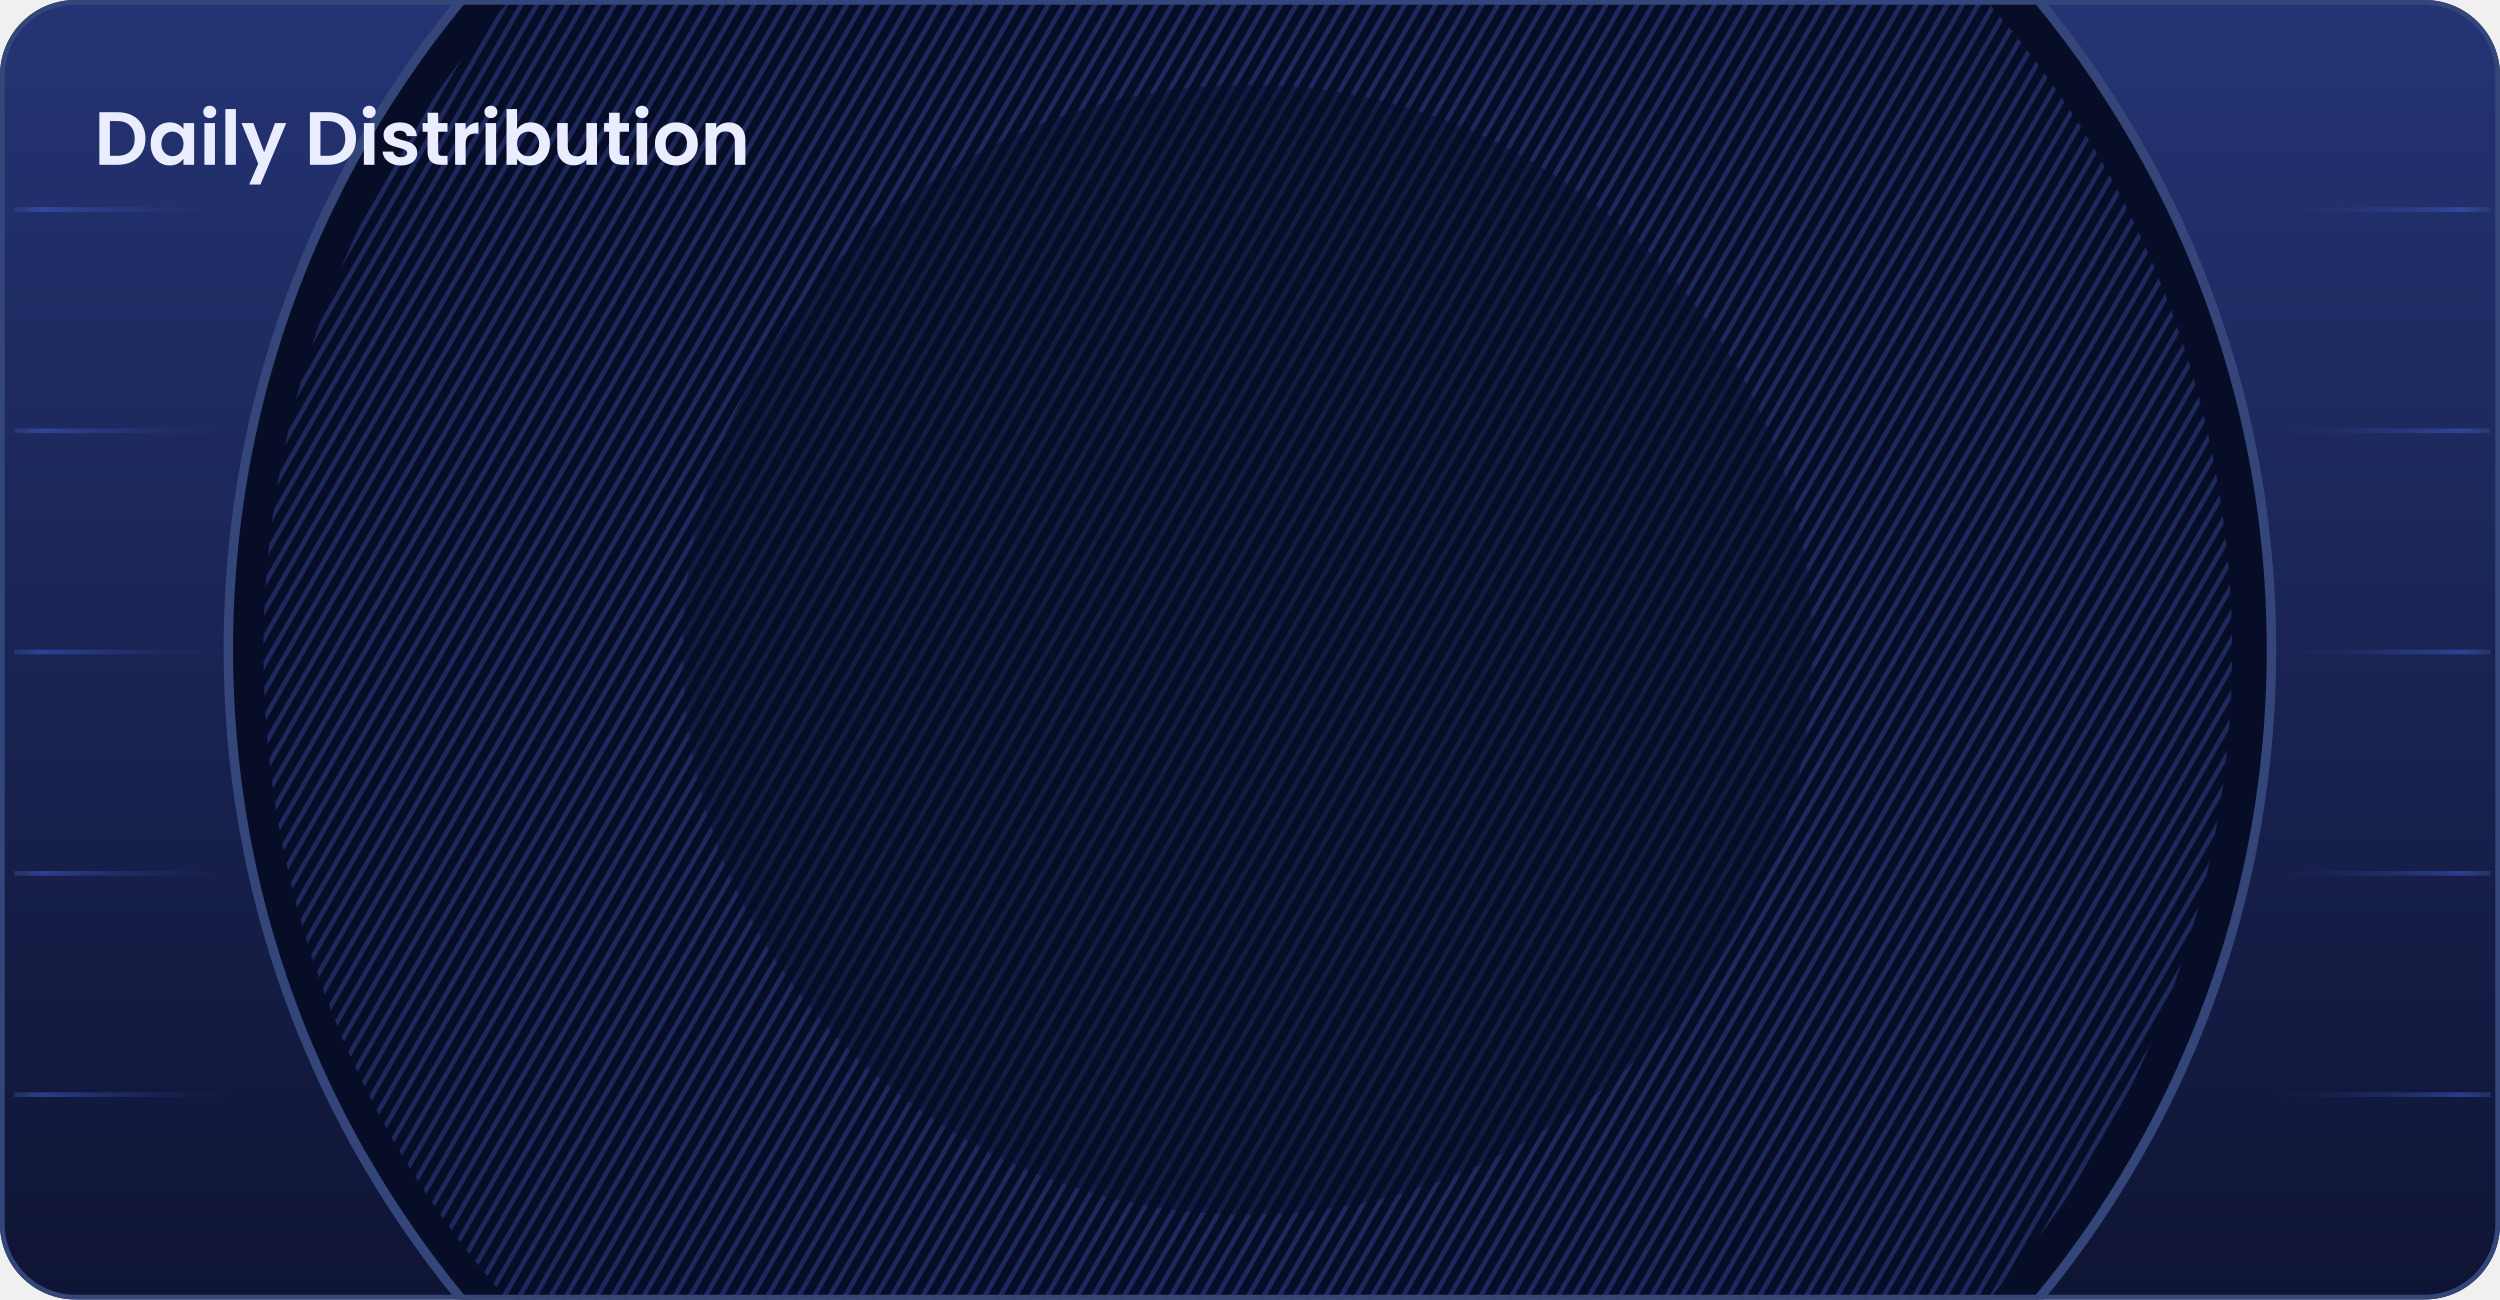
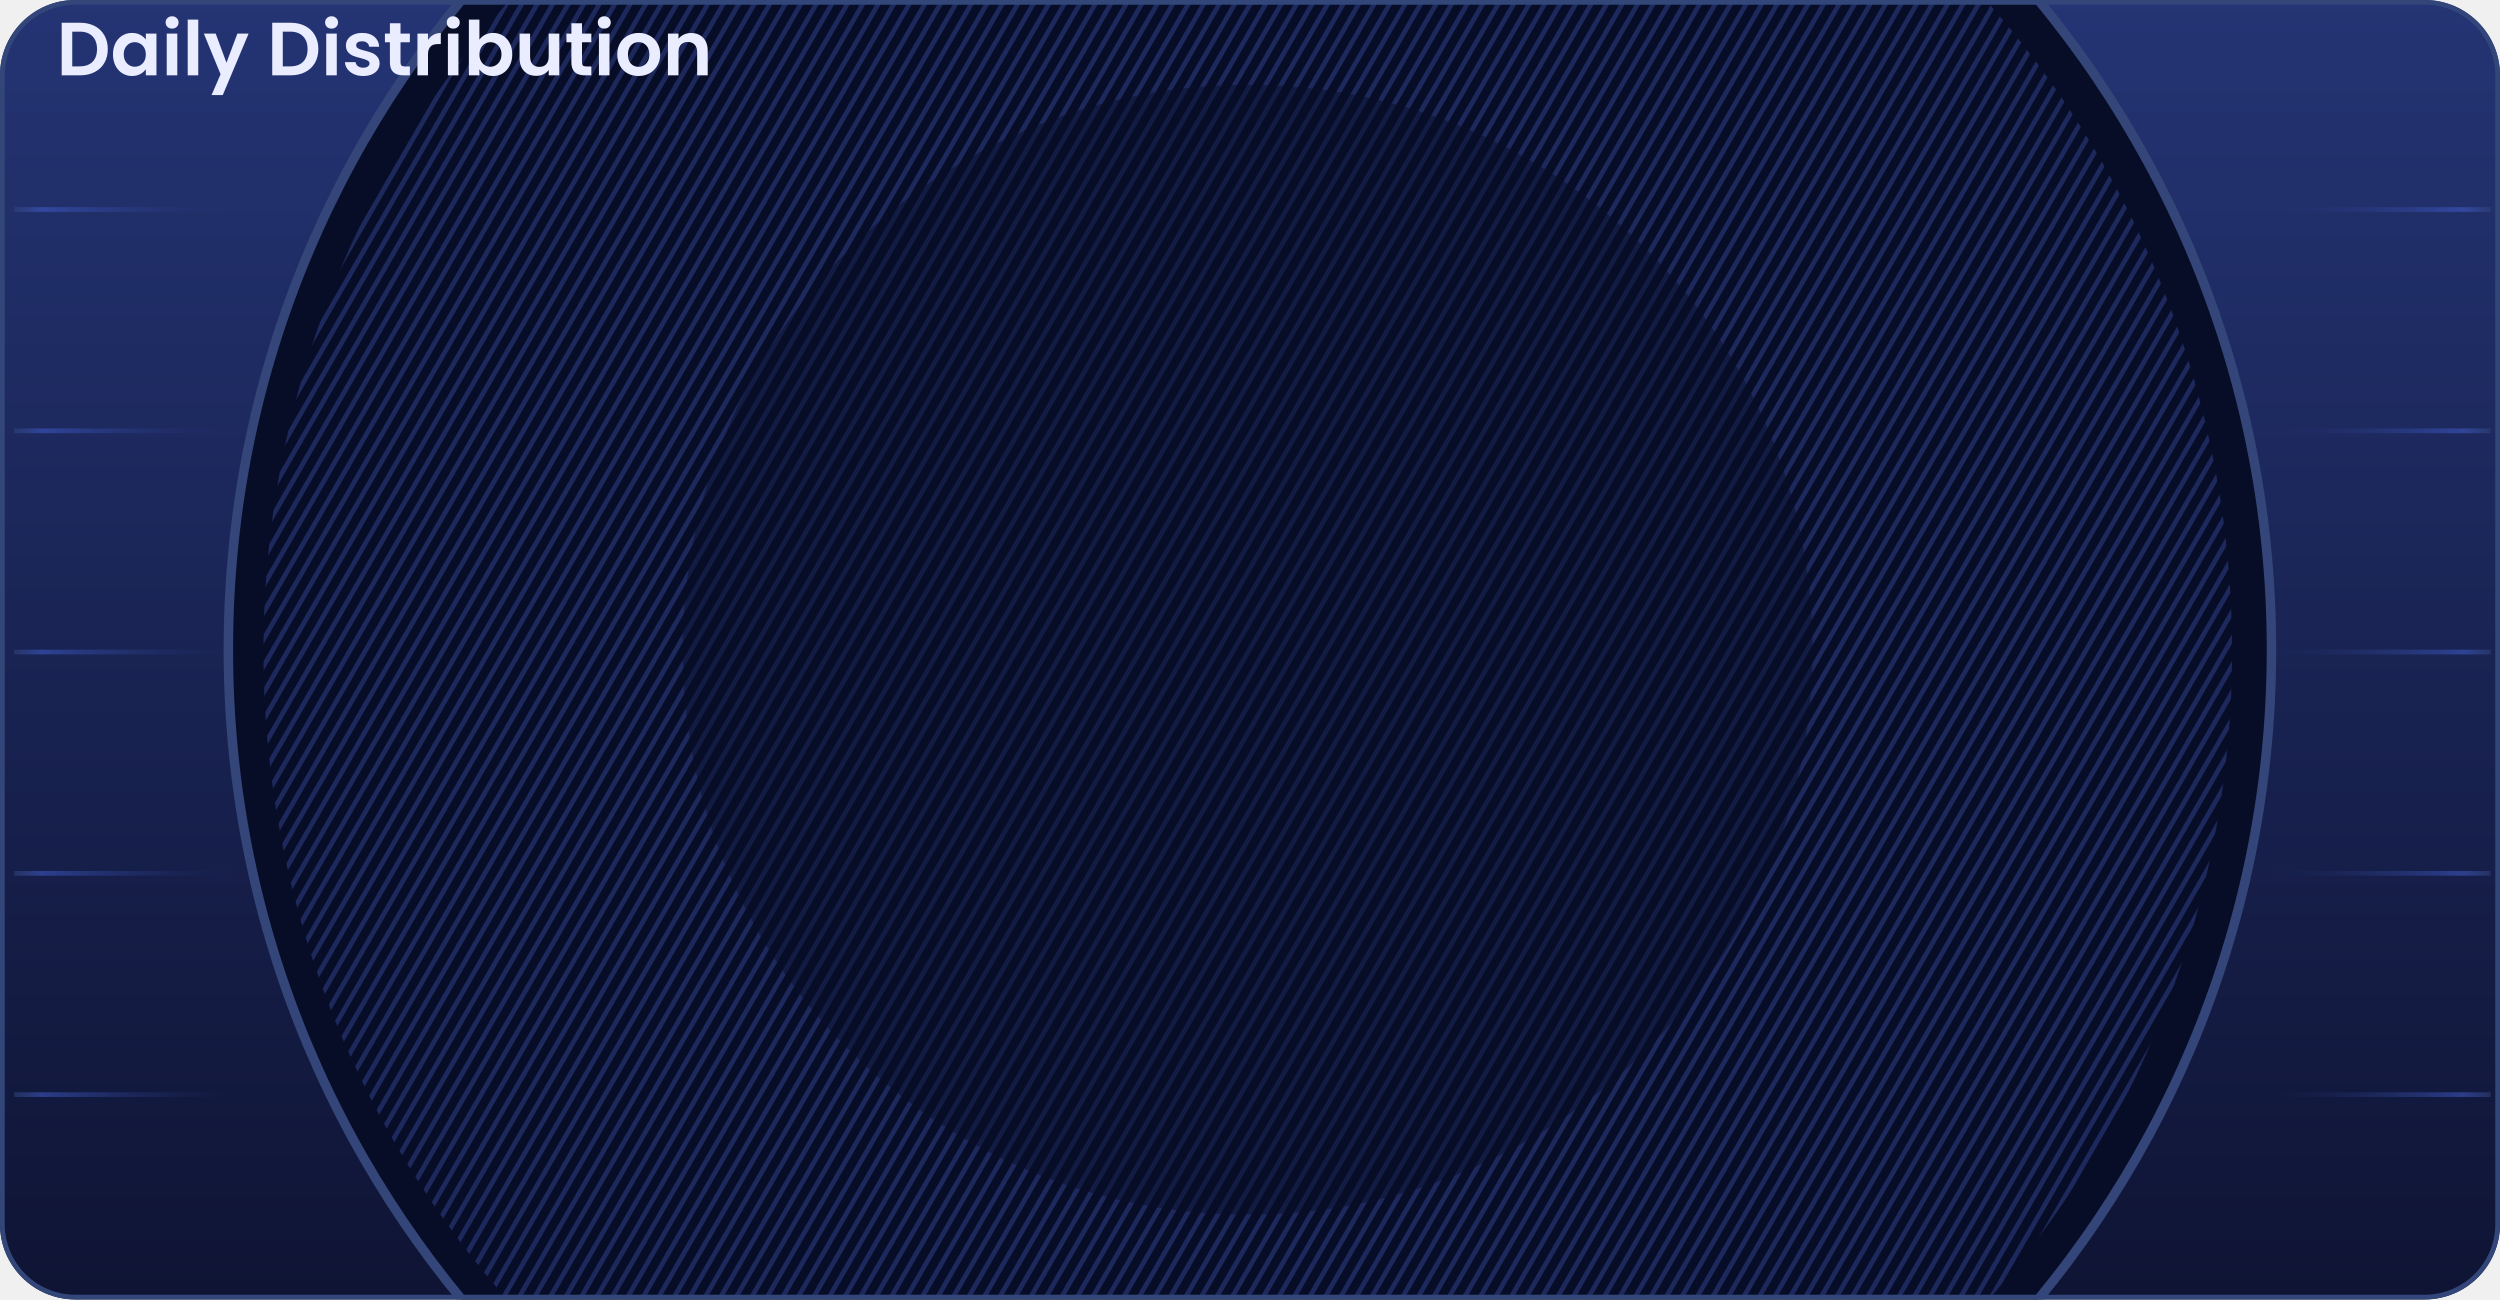
<svg xmlns="http://www.w3.org/2000/svg" width="531" height="276" viewBox="0 0 531 276" fill="none">
  <g clip-path="url(#clip0_3108_16140)">
    <rect width="531" height="276" rx="16" fill="url(#paint0_linear_3108_16140)" />
    <circle cx="265.48" cy="137.979" r="216.979" fill="#080D27" stroke="#344679" stroke-width="2" />
    <mask id="mask0_3108_16140" style="mask-type:alpha" maskUnits="userSpaceOnUse" x="55" y="-71" width="420" height="419">
      <circle cx="265.025" cy="138.357" r="208.562" fill="#141414" stroke="#242424" />
    </mask>
    <g mask="url(#mask0_3108_16140)">
      <line x1="197.537" y1="-177.836" x2="-40.527" y2="234.503" stroke="#1D295D" />
      <line x1="200.001" y1="-176.41" x2="-38.062" y2="235.929" stroke="#1D295D" />
      <line x1="202.47" y1="-174.984" x2="-35.594" y2="237.354" stroke="#1D295D" />
      <line x1="204.943" y1="-173.559" x2="-33.121" y2="238.78" stroke="#1D295D" />
      <line x1="207.41" y1="-172.135" x2="-30.654" y2="240.204" stroke="#1D295D" />
      <line x1="209.88" y1="-170.709" x2="-28.184" y2="241.63" stroke="#1D295D" />
      <line x1="212.347" y1="-169.283" x2="-25.717" y2="243.055" stroke="#1D295D" />
      <line x1="214.818" y1="-167.857" x2="-23.246" y2="244.481" stroke="#1D295D" />
      <line x1="217.285" y1="-166.432" x2="-20.779" y2="245.907" stroke="#1D295D" />
      <line x1="219.753" y1="-165.006" x2="-18.311" y2="247.333" stroke="#1D295D" />
      <line x1="222.222" y1="-163.582" x2="-15.842" y2="248.757" stroke="#1D295D" />
      <line x1="224.691" y1="-162.156" x2="-13.373" y2="250.182" stroke="#1D295D" />
      <line x1="227.163" y1="-160.73" x2="-10.9" y2="251.608" stroke="#1D295D" />
      <line x1="229.632" y1="-159.305" x2="-8.432" y2="253.034" stroke="#1D295D" />
      <line x1="232.099" y1="-157.879" x2="-5.965" y2="254.46" stroke="#1D295D" />
      <line x1="234.57" y1="-156.453" x2="-3.494" y2="255.886" stroke="#1D295D" />
      <line x1="237.037" y1="-155.029" x2="-1.027" y2="257.309" stroke="#1D295D" />
      <line x1="239.509" y1="-153.604" x2="1.445" y2="258.735" stroke="#1D295D" />
      <line x1="241.974" y1="-152.178" x2="3.91" y2="260.161" stroke="#1D295D" />
      <line x1="244.443" y1="-150.752" x2="6.379" y2="261.587" stroke="#1D295D" />
      <line x1="246.913" y1="-149.326" x2="8.85" y2="263.012" stroke="#1D295D" />
      <line x1="249.382" y1="-147.9" x2="11.318" y2="264.438" stroke="#1D295D" />
      <line x1="251.851" y1="-146.477" x2="13.787" y2="265.862" stroke="#1D295D" />
      <line x1="254.32" y1="-145.051" x2="16.256" y2="267.288" stroke="#1D295D" />
      <line x1="256.792" y1="-143.625" x2="18.729" y2="268.714" stroke="#1D295D" />
      <line x1="259.255" y1="-142.199" x2="21.191" y2="270.139" stroke="#1D295D" />
      <line x1="261.726" y1="-140.773" x2="23.662" y2="271.565" stroke="#1D295D" />
      <line x1="264.195" y1="-139.348" x2="26.131" y2="272.991" stroke="#1D295D" />
      <line x1="266.663" y1="-137.924" x2="28.6" y2="274.415" stroke="#1D295D" />
      <line x1="269.136" y1="-136.498" x2="31.072" y2="275.841" stroke="#1D295D" />
      <line x1="271.603" y1="-135.072" x2="33.539" y2="277.266" stroke="#1D295D" />
      <line x1="274.07" y1="-133.646" x2="36.006" y2="278.692" stroke="#1D295D" />
      <line x1="276.54" y1="-132.221" x2="38.477" y2="280.118" stroke="#1D295D" />
      <line x1="279.007" y1="-130.795" x2="40.943" y2="281.544" stroke="#1D295D" />
      <line x1="281.478" y1="-129.373" x2="43.414" y2="282.966" stroke="#1D295D" />
      <line x1="283.947" y1="-127.947" x2="45.883" y2="284.391" stroke="#1D295D" />
      <line x1="286.412" y1="-126.521" x2="48.348" y2="285.817" stroke="#1D295D" />
      <line x1="288.882" y1="-125.096" x2="50.818" y2="287.243" stroke="#1D295D" />
      <line x1="291.351" y1="-123.67" x2="53.287" y2="288.669" stroke="#1D295D" />
      <line x1="293.822" y1="-122.244" x2="55.758" y2="290.095" stroke="#1D295D" />
      <line x1="296.288" y1="-120.82" x2="58.225" y2="291.518" stroke="#1D295D" />
      <line x1="298.761" y1="-119.395" x2="60.697" y2="292.944" stroke="#1D295D" />
      <line x1="301.228" y1="-117.969" x2="63.164" y2="294.37" stroke="#1D295D" />
      <line x1="303.697" y1="-116.543" x2="65.633" y2="295.796" stroke="#1D295D" />
      <line x1="306.163" y1="-115.117" x2="68.1" y2="297.221" stroke="#1D295D" />
      <line x1="308.63" y1="-113.691" x2="70.566" y2="298.647" stroke="#1D295D" />
      <line x1="311.103" y1="-112.268" x2="73.039" y2="300.071" stroke="#1D295D" />
      <line x1="313.572" y1="-110.842" x2="75.508" y2="301.497" stroke="#1D295D" />
      <line x1="316.04" y1="-109.416" x2="77.977" y2="302.923" stroke="#1D295D" />
      <line x1="318.509" y1="-107.99" x2="80.445" y2="304.348" stroke="#1D295D" />
      <line x1="320.978" y1="-106.564" x2="82.914" y2="305.774" stroke="#1D295D" />
      <line x1="323.451" y1="-105.141" x2="85.387" y2="307.198" stroke="#1D295D" />
      <line x1="325.915" y1="-103.715" x2="87.852" y2="308.624" stroke="#1D295D" />
      <line x1="328.384" y1="-102.289" x2="90.32" y2="310.05" stroke="#1D295D" />
      <line x1="330.855" y1="-100.863" x2="92.791" y2="311.475" stroke="#1D295D" />
      <line x1="333.324" y1="-99.438" x2="95.26" y2="312.901" stroke="#1D295D" />
      <line x1="335.792" y1="-98.014" x2="97.728" y2="314.325" stroke="#1D295D" />
      <line x1="338.261" y1="-96.588" x2="100.197" y2="315.751" stroke="#1D295D" />
      <line x1="340.734" y1="-95.162" x2="102.67" y2="317.177" stroke="#1D295D" />
      <line x1="343.199" y1="-93.736" x2="105.135" y2="318.602" stroke="#1D295D" />
      <line x1="345.667" y1="-92.311" x2="107.604" y2="320.028" stroke="#1D295D" />
      <line x1="348.136" y1="-90.885" x2="110.072" y2="321.454" stroke="#1D295D" />
      <line x1="350.605" y1="-89.459" x2="112.541" y2="322.88" stroke="#1D295D" />
      <line x1="353.078" y1="-88.035" x2="115.014" y2="324.303" stroke="#1D295D" />
      <line x1="355.544" y1="-86.609" x2="117.48" y2="325.729" stroke="#1D295D" />
      <line x1="358.011" y1="-85.184" x2="119.947" y2="327.155" stroke="#1D295D" />
      <line x1="360.482" y1="-83.758" x2="122.418" y2="328.581" stroke="#1D295D" />
      <line x1="362.951" y1="-82.334" x2="124.887" y2="330.005" stroke="#1D295D" />
      <line x1="365.427" y1="-80.91" x2="127.363" y2="331.428" stroke="#1D295D" />
      <line x1="367.896" y1="-79.484" x2="129.832" y2="332.854" stroke="#1D295D" />
      <line x1="370.361" y1="-78.059" x2="132.297" y2="334.28" stroke="#1D295D" />
      <line x1="372.829" y1="-76.633" x2="134.766" y2="335.706" stroke="#1D295D" />
      <line x1="375.3" y1="-75.207" x2="137.236" y2="337.132" stroke="#1D295D" />
      <line x1="377.771" y1="-73.783" x2="139.707" y2="338.555" stroke="#1D295D" />
      <line x1="380.238" y1="-72.357" x2="142.174" y2="339.981" stroke="#1D295D" />
      <line x1="382.71" y1="-70.932" x2="144.647" y2="341.407" stroke="#1D295D" />
      <line x1="385.177" y1="-69.506" x2="147.113" y2="342.833" stroke="#1D295D" />
      <line x1="387.646" y1="-68.08" x2="149.582" y2="344.259" stroke="#1D295D" />
      <line x1="390.113" y1="-66.654" x2="152.049" y2="345.684" stroke="#1D295D" />
      <line x1="392.581" y1="-65.228" x2="154.518" y2="347.11" stroke="#1D295D" />
      <line x1="395.054" y1="-63.805" x2="156.99" y2="348.534" stroke="#1D295D" />
      <line x1="397.521" y1="-62.379" x2="159.457" y2="349.96" stroke="#1D295D" />
      <line x1="399.988" y1="-60.953" x2="161.924" y2="351.386" stroke="#1D295D" />
      <line x1="402.456" y1="-59.527" x2="164.393" y2="352.811" stroke="#1D295D" />
      <line x1="404.927" y1="-58.103" x2="166.863" y2="354.235" stroke="#1D295D" />
      <line x1="407.396" y1="-56.676" x2="169.332" y2="355.663" stroke="#1D295D" />
      <line x1="409.861" y1="-55.25" x2="171.797" y2="357.089" stroke="#1D295D" />
      <line x1="412.329" y1="-53.824" x2="174.266" y2="358.514" stroke="#1D295D" />
      <line x1="414.8" y1="-52.398" x2="176.736" y2="359.94" stroke="#1D295D" />
      <line x1="417.269" y1="-50.973" x2="179.205" y2="361.366" stroke="#1D295D" />
      <line x1="419.738" y1="-49.549" x2="181.674" y2="362.79" stroke="#1D295D" />
      <line x1="422.206" y1="-48.123" x2="184.143" y2="364.216" stroke="#1D295D" />
      <line x1="424.679" y1="-46.697" x2="186.615" y2="365.641" stroke="#1D295D" />
      <line x1="427.144" y1="-45.272" x2="189.08" y2="367.067" stroke="#1D295D" />
      <line x1="429.613" y1="-43.846" x2="191.549" y2="368.493" stroke="#1D295D" />
      <line x1="432.081" y1="-42.42" x2="194.018" y2="369.919" stroke="#1D295D" />
      <line x1="434.55" y1="-40.996" x2="196.486" y2="371.343" stroke="#1D295D" />
      <line x1="437.023" y1="-39.57" x2="198.959" y2="372.768" stroke="#1D295D" />
      <line x1="439.49" y1="-38.145" x2="201.426" y2="374.194" stroke="#1D295D" />
      <line x1="441.956" y1="-36.719" x2="203.893" y2="375.62" stroke="#1D295D" />
      <line x1="444.427" y1="-35.293" x2="206.363" y2="377.046" stroke="#1D295D" />
      <line x1="446.896" y1="-33.869" x2="208.832" y2="378.47" stroke="#1D295D" />
      <line x1="449.365" y1="-32.443" x2="211.301" y2="379.895" stroke="#1D295D" />
      <line x1="451.831" y1="-31.018" x2="213.768" y2="381.321" stroke="#1D295D" />
      <line x1="454.298" y1="-29.592" x2="216.234" y2="382.747" stroke="#1D295D" />
      <line x1="456.769" y1="-28.166" x2="218.705" y2="384.173" stroke="#1D295D" />
      <line x1="459.238" y1="-26.742" x2="221.174" y2="385.596" stroke="#1D295D" />
      <line x1="461.706" y1="-25.316" x2="223.643" y2="387.022" stroke="#1D295D" />
      <line x1="464.175" y1="-23.891" x2="226.111" y2="388.448" stroke="#1D295D" />
      <line x1="466.646" y1="-22.465" x2="228.582" y2="389.874" stroke="#1D295D" />
      <line x1="469.113" y1="-21.039" x2="231.049" y2="391.3" stroke="#1D295D" />
      <line x1="471.583" y1="-19.615" x2="233.52" y2="392.723" stroke="#1D295D" />
      <line x1="474.05" y1="-18.189" x2="235.986" y2="394.149" stroke="#1D295D" />
      <line x1="476.519" y1="-16.764" x2="238.455" y2="395.575" stroke="#1D295D" />
      <line x1="478.992" y1="-15.338" x2="240.928" y2="397.001" stroke="#1D295D" />
      <line x1="481.458" y1="-13.912" x2="243.395" y2="398.427" stroke="#1D295D" />
      <line x1="483.927" y1="-12.486" x2="245.863" y2="399.852" stroke="#1D295D" />
      <line x1="486.398" y1="-11.062" x2="248.334" y2="401.276" stroke="#1D295D" />
      <line x1="488.865" y1="-9.637" x2="250.801" y2="402.702" stroke="#1D295D" />
      <line x1="491.339" y1="-8.213" x2="253.275" y2="404.126" stroke="#1D295D" />
      <line x1="493.804" y1="-6.787" x2="255.74" y2="405.552" stroke="#1D295D" />
      <line x1="496.273" y1="-5.361" x2="258.209" y2="406.977" stroke="#1D295D" />
      <line x1="498.744" y1="-3.936" x2="260.68" y2="408.403" stroke="#1D295D" />
      <line x1="501.212" y1="-2.51" x2="263.148" y2="409.829" stroke="#1D295D" />
      <line x1="503.683" y1="-1.086" x2="265.619" y2="411.253" stroke="#1D295D" />
      <line x1="506.15" y1="0.34" x2="268.086" y2="412.678" stroke="#1D295D" />
      <line x1="508.622" y1="1.766" x2="270.559" y2="414.104" stroke="#1D295D" />
      <line x1="511.087" y1="3.191" x2="273.023" y2="415.53" stroke="#1D295D" />
      <line x1="513.556" y1="4.617" x2="275.492" y2="416.956" stroke="#1D295D" />
      <line x1="516.025" y1="6.043" x2="277.961" y2="418.382" stroke="#1D295D" />
      <line x1="518.494" y1="7.467" x2="280.43" y2="419.805" stroke="#1D295D" />
      <line x1="520.966" y1="8.893" x2="282.902" y2="421.231" stroke="#1D295D" />
      <line x1="523.433" y1="10.318" x2="285.369" y2="422.657" stroke="#1D295D" />
      <line x1="525.9" y1="11.744" x2="287.836" y2="424.083" stroke="#1D295D" />
      <line x1="528.371" y1="13.17" x2="290.307" y2="425.509" stroke="#1D295D" />
      <line x1="530.839" y1="14.594" x2="292.775" y2="426.932" stroke="#1D295D" />
      <line x1="533.308" y1="16.02" x2="295.244" y2="428.358" stroke="#1D295D" />
      <line x1="535.777" y1="17.445" x2="297.713" y2="429.784" stroke="#1D295D" />
      <line x1="538.246" y1="18.871" x2="300.182" y2="431.21" stroke="#1D295D" />
      <line x1="540.712" y1="20.297" x2="302.648" y2="432.636" stroke="#1D295D" />
      <line x1="543.181" y1="21.723" x2="305.117" y2="434.061" stroke="#1D295D" />
      <line x1="545.65" y1="23.146" x2="307.586" y2="435.485" stroke="#1D295D" />
      <line x1="548.119" y1="24.572" x2="310.055" y2="436.911" stroke="#1D295D" />
      <line x1="550.591" y1="25.998" x2="312.527" y2="438.337" stroke="#1D295D" />
      <line x1="553.056" y1="27.424" x2="314.992" y2="439.762" stroke="#1D295D" />
      <line x1="555.527" y1="28.85" x2="317.463" y2="441.188" stroke="#1D295D" />
      <line x1="557.997" y1="30.273" x2="319.934" y2="442.612" stroke="#1D295D" />
      <line x1="560.462" y1="31.699" x2="322.398" y2="444.038" stroke="#1D295D" />
      <line x1="562.935" y1="33.125" x2="324.871" y2="445.464" stroke="#1D295D" />
      <line x1="565.402" y1="34.551" x2="327.338" y2="446.889" stroke="#1D295D" />
      <line x1="567.869" y1="35.977" x2="329.805" y2="448.315" stroke="#1D295D" />
      <line x1="570.339" y1="37.402" x2="332.275" y2="449.741" stroke="#1D295D" />
      <line x1="572.808" y1="38.826" x2="334.744" y2="451.165" stroke="#1D295D" />
    </g>
    <path opacity="0.5" d="M385 138C385 204.274 331.274 258 265 258C198.726 258 145 204.274 145 138C145 71.726 198.726 18 265 18C331.274 18 385 71.726 385 138Z" fill="#080D27" />
-     <path d="M25.008 23.832C26.181 23.832 27.211 24.061 28.096 24.52C28.992 24.979 29.68 25.635 30.16 26.488C30.651 27.331 30.896 28.312 30.896 29.432C30.896 30.552 30.651 31.533 30.16 32.376C29.68 33.208 28.992 33.853 28.096 34.312C27.211 34.771 26.181 35 25.008 35H21.104V23.832H25.008ZM24.928 33.096C26.101 33.096 27.008 32.776 27.648 32.136C28.288 31.496 28.608 30.595 28.608 29.432C28.608 28.269 28.288 27.363 27.648 26.712C27.008 26.051 26.101 25.72 24.928 25.72H23.344V33.096H24.928ZM31.997 30.536C31.997 29.64 32.173 28.845 32.525 28.152C32.887 27.459 33.373 26.925 33.981 26.552C34.599 26.179 35.287 25.992 36.045 25.992C36.706 25.992 37.282 26.125 37.773 26.392C38.274 26.659 38.674 26.995 38.973 27.4V26.136H41.229V35H38.973V33.704C38.685 34.12 38.285 34.467 37.773 34.744C37.271 35.011 36.69 35.144 36.029 35.144C35.282 35.144 34.599 34.952 33.981 34.568C33.373 34.184 32.887 33.645 32.525 32.952C32.173 32.248 31.997 31.443 31.997 30.536ZM38.973 30.568C38.973 30.024 38.866 29.56 38.653 29.176C38.439 28.781 38.151 28.483 37.789 28.28C37.426 28.067 37.037 27.96 36.621 27.96C36.205 27.96 35.821 28.061 35.469 28.264C35.117 28.467 34.829 28.765 34.605 29.16C34.391 29.544 34.285 30.003 34.285 30.536C34.285 31.069 34.391 31.539 34.605 31.944C34.829 32.339 35.117 32.643 35.469 32.856C35.831 33.069 36.215 33.176 36.621 33.176C37.037 33.176 37.426 33.075 37.789 32.872C38.151 32.659 38.439 32.36 38.653 31.976C38.866 31.581 38.973 31.112 38.973 30.568ZM44.553 25.08C44.158 25.08 43.827 24.957 43.56 24.712C43.304 24.456 43.176 24.141 43.176 23.768C43.176 23.395 43.304 23.085 43.56 22.84C43.827 22.584 44.158 22.456 44.553 22.456C44.947 22.456 45.273 22.584 45.529 22.84C45.795 23.085 45.928 23.395 45.928 23.768C45.928 24.141 45.795 24.456 45.529 24.712C45.273 24.957 44.947 25.08 44.553 25.08ZM45.657 26.136V35H43.416V26.136H45.657ZM50.11 23.16V35H47.87V23.16H50.11ZM60.803 26.136L55.315 39.192H52.931L54.851 34.776L51.299 26.136H53.811L56.099 32.328L58.419 26.136H60.803ZM69.727 23.832C70.9 23.832 71.929 24.061 72.815 24.52C73.711 24.979 74.399 25.635 74.879 26.488C75.369 27.331 75.615 28.312 75.615 29.432C75.615 30.552 75.369 31.533 74.879 32.376C74.399 33.208 73.711 33.853 72.815 34.312C71.929 34.771 70.9 35 69.727 35H65.823V23.832H69.727ZM69.647 33.096C70.82 33.096 71.727 32.776 72.367 32.136C73.007 31.496 73.327 30.595 73.327 29.432C73.327 28.269 73.007 27.363 72.367 26.712C71.727 26.051 70.82 25.72 69.647 25.72H68.063V33.096H69.647ZM78.427 25.08C78.033 25.08 77.702 24.957 77.436 24.712C77.18 24.456 77.052 24.141 77.052 23.768C77.052 23.395 77.18 23.085 77.436 22.84C77.702 22.584 78.033 22.456 78.427 22.456C78.822 22.456 79.147 22.584 79.403 22.84C79.67 23.085 79.803 23.395 79.803 23.768C79.803 24.141 79.67 24.456 79.403 24.712C79.147 24.957 78.822 25.08 78.427 25.08ZM79.531 26.136V35H77.291V26.136H79.531ZM85.137 35.144C84.411 35.144 83.761 35.016 83.185 34.76C82.609 34.493 82.15 34.136 81.809 33.688C81.478 33.24 81.297 32.744 81.265 32.2H83.521C83.563 32.541 83.729 32.824 84.017 33.048C84.315 33.272 84.683 33.384 85.121 33.384C85.547 33.384 85.878 33.299 86.113 33.128C86.358 32.957 86.481 32.739 86.481 32.472C86.481 32.184 86.331 31.971 86.033 31.832C85.745 31.683 85.281 31.523 84.641 31.352C83.979 31.192 83.435 31.027 83.009 30.856C82.593 30.685 82.23 30.424 81.921 30.072C81.622 29.72 81.473 29.245 81.473 28.648C81.473 28.157 81.611 27.709 81.889 27.304C82.177 26.899 82.582 26.579 83.105 26.344C83.638 26.109 84.262 25.992 84.977 25.992C86.033 25.992 86.875 26.259 87.505 26.792C88.134 27.315 88.481 28.024 88.545 28.92H86.401C86.369 28.568 86.219 28.291 85.953 28.088C85.697 27.875 85.35 27.768 84.913 27.768C84.507 27.768 84.193 27.843 83.969 27.992C83.755 28.141 83.649 28.349 83.649 28.616C83.649 28.915 83.798 29.144 84.097 29.304C84.395 29.453 84.859 29.608 85.489 29.768C86.129 29.928 86.657 30.093 87.073 30.264C87.489 30.435 87.846 30.701 88.145 31.064C88.454 31.416 88.614 31.885 88.625 32.472C88.625 32.984 88.481 33.443 88.193 33.848C87.915 34.253 87.51 34.573 86.977 34.808C86.454 35.032 85.841 35.144 85.137 35.144ZM93.071 27.976V32.264C93.071 32.563 93.141 32.781 93.279 32.92C93.429 33.048 93.674 33.112 94.015 33.112H95.055V35H93.647C91.759 35 90.815 34.083 90.815 32.248V27.976H89.759V26.136H90.815V23.944H93.071V26.136H95.055V27.976H93.071ZM98.906 27.512C99.195 27.043 99.568 26.675 100.027 26.408C100.496 26.141 101.029 26.008 101.627 26.008V28.36H101.035C100.331 28.36 99.797 28.525 99.434 28.856C99.082 29.187 98.906 29.763 98.906 30.584V35H96.666V26.136H98.906V27.512ZM104.271 25.08C103.877 25.08 103.546 24.957 103.279 24.712C103.023 24.456 102.895 24.141 102.895 23.768C102.895 23.395 103.023 23.085 103.279 22.84C103.546 22.584 103.877 22.456 104.271 22.456C104.666 22.456 104.991 22.584 105.247 22.84C105.514 23.085 105.647 23.395 105.647 23.768C105.647 24.141 105.514 24.456 105.247 24.712C104.991 24.957 104.666 25.08 104.271 25.08ZM105.375 26.136V35H103.135V26.136H105.375ZM109.828 27.432C110.116 27.005 110.511 26.659 111.012 26.392C111.524 26.125 112.106 25.992 112.756 25.992C113.514 25.992 114.196 26.179 114.804 26.552C115.423 26.925 115.908 27.459 116.26 28.152C116.623 28.835 116.804 29.629 116.804 30.536C116.804 31.443 116.623 32.248 116.26 32.952C115.908 33.645 115.423 34.184 114.804 34.568C114.196 34.952 113.514 35.144 112.756 35.144C112.095 35.144 111.514 35.016 111.012 34.76C110.522 34.493 110.127 34.152 109.828 33.736V35H107.588V23.16H109.828V27.432ZM114.516 30.536C114.516 30.003 114.404 29.544 114.18 29.16C113.967 28.765 113.679 28.467 113.316 28.264C112.964 28.061 112.58 27.96 112.164 27.96C111.759 27.96 111.375 28.067 111.012 28.28C110.66 28.483 110.372 28.781 110.148 29.176C109.935 29.571 109.828 30.035 109.828 30.568C109.828 31.101 109.935 31.565 110.148 31.96C110.372 32.355 110.66 32.659 111.012 32.872C111.375 33.075 111.759 33.176 112.164 33.176C112.58 33.176 112.964 33.069 113.316 32.856C113.679 32.643 113.967 32.339 114.18 31.944C114.404 31.549 114.516 31.08 114.516 30.536ZM126.8 26.136V35H124.544V33.88C124.256 34.264 123.877 34.568 123.408 34.792C122.949 35.005 122.448 35.112 121.904 35.112C121.211 35.112 120.597 34.968 120.064 34.68C119.531 34.381 119.109 33.949 118.8 33.384C118.501 32.808 118.352 32.125 118.352 31.336V26.136H120.592V31.016C120.592 31.72 120.768 32.264 121.12 32.648C121.472 33.021 121.952 33.208 122.56 33.208C123.179 33.208 123.664 33.021 124.016 32.648C124.368 32.264 124.544 31.72 124.544 31.016V26.136H126.8ZM131.618 27.976V32.264C131.618 32.563 131.688 32.781 131.826 32.92C131.976 33.048 132.221 33.112 132.562 33.112H133.602V35H132.194C130.306 35 129.362 34.083 129.362 32.248V27.976H128.306V26.136H129.362V23.944H131.618V26.136H133.602V27.976H131.618ZM136.349 25.08C135.955 25.08 135.624 24.957 135.357 24.712C135.101 24.456 134.973 24.141 134.973 23.768C134.973 23.395 135.101 23.085 135.357 22.84C135.624 22.584 135.955 22.456 136.349 22.456C136.744 22.456 137.069 22.584 137.325 22.84C137.592 23.085 137.725 23.395 137.725 23.768C137.725 24.141 137.592 24.456 137.325 24.712C137.069 24.957 136.744 25.08 136.349 25.08ZM137.453 26.136V35H135.213V26.136H137.453ZM143.603 35.144C142.749 35.144 141.981 34.957 141.299 34.584C140.616 34.2 140.077 33.661 139.683 32.968C139.299 32.275 139.107 31.475 139.107 30.568C139.107 29.661 139.304 28.861 139.699 28.168C140.104 27.475 140.653 26.941 141.347 26.568C142.04 26.184 142.813 25.992 143.667 25.992C144.52 25.992 145.293 26.184 145.987 26.568C146.68 26.941 147.224 27.475 147.619 28.168C148.024 28.861 148.227 29.661 148.227 30.568C148.227 31.475 148.019 32.275 147.602 32.968C147.197 33.661 146.643 34.2 145.939 34.584C145.245 34.957 144.467 35.144 143.603 35.144ZM143.603 33.192C144.008 33.192 144.387 33.096 144.739 32.904C145.101 32.701 145.389 32.403 145.603 32.008C145.816 31.613 145.923 31.133 145.923 30.568C145.923 29.725 145.699 29.08 145.251 28.632C144.813 28.173 144.275 27.944 143.635 27.944C142.995 27.944 142.456 28.173 142.019 28.632C141.592 29.08 141.379 29.725 141.379 30.568C141.379 31.411 141.587 32.061 142.003 32.52C142.429 32.968 142.963 33.192 143.603 33.192ZM154.782 26.008C155.838 26.008 156.691 26.344 157.342 27.016C157.992 27.677 158.318 28.605 158.318 29.8V35H156.078V30.104C156.078 29.4 155.902 28.861 155.55 28.488C155.198 28.104 154.718 27.912 154.11 27.912C153.491 27.912 153 28.104 152.638 28.488C152.286 28.861 152.11 29.4 152.11 30.104V35H149.87V26.136H152.11V27.24C152.408 26.856 152.787 26.557 153.246 26.344C153.715 26.12 154.227 26.008 154.782 26.008Z" fill="#EAEDFF" />
+     <path d="M17.008 4.832C18.181 4.832 19.211 5.061 20.096 5.52C20.992 5.979 21.68 6.635 22.16 7.488C22.651 8.331 22.896 9.312 22.896 10.432C22.896 11.552 22.651 12.533 22.16 13.376C21.68 14.208 20.992 14.853 20.096 15.312C19.211 15.771 18.181 16 17.008 16H13.104V4.832H17.008ZM16.928 14.096C18.101 14.096 19.008 13.776 19.648 13.136C20.288 12.496 20.608 11.595 20.608 10.432C20.608 9.269 20.288 8.363 19.648 7.712C19.008 7.051 18.101 6.72 16.928 6.72H15.344V14.096H16.928ZM23.997 11.536C23.997 10.64 24.173 9.845 24.525 9.152C24.887 8.459 25.373 7.925 25.981 7.552C26.599 7.179 27.287 6.992 28.045 6.992C28.706 6.992 29.282 7.125 29.773 7.392C30.274 7.659 30.674 7.995 30.973 8.4V7.136H33.229V16H30.973V14.704C30.685 15.12 30.285 15.467 29.773 15.744C29.271 16.011 28.69 16.144 28.029 16.144C27.282 16.144 26.599 15.952 25.981 15.568C25.373 15.184 24.887 14.645 24.525 13.952C24.173 13.248 23.997 12.443 23.997 11.536ZM30.973 11.568C30.973 11.024 30.866 10.56 30.653 10.176C30.439 9.781 30.151 9.483 29.789 9.28C29.426 9.067 29.037 8.96 28.621 8.96C28.205 8.96 27.821 9.061 27.469 9.264C27.117 9.467 26.829 9.765 26.605 10.16C26.391 10.544 26.285 11.003 26.285 11.536C26.285 12.069 26.391 12.539 26.605 12.944C26.829 13.339 27.117 13.643 27.469 13.856C27.831 14.069 28.215 14.176 28.621 14.176C29.037 14.176 29.426 14.075 29.789 13.872C30.151 13.659 30.439 13.36 30.653 12.976C30.866 12.581 30.973 12.112 30.973 11.568ZM36.553 6.08C36.158 6.08 35.827 5.957 35.56 5.712C35.304 5.456 35.176 5.141 35.176 4.768C35.176 4.395 35.304 4.085 35.56 3.84C35.827 3.584 36.158 3.456 36.553 3.456C36.947 3.456 37.273 3.584 37.529 3.84C37.795 4.085 37.928 4.395 37.928 4.768C37.928 5.141 37.795 5.456 37.529 5.712C37.273 5.957 36.947 6.08 36.553 6.08ZM37.657 7.136V16H35.416V7.136H37.657ZM42.11 4.16V16H39.87V4.16H42.11ZM52.803 7.136L47.315 20.192H44.931L46.851 15.776L43.299 7.136H45.811L48.099 13.328L50.419 7.136H52.803ZM61.727 4.832C62.9 4.832 63.929 5.061 64.815 5.52C65.711 5.979 66.399 6.635 66.879 7.488C67.369 8.331 67.615 9.312 67.615 10.432C67.615 11.552 67.369 12.533 66.879 13.376C66.399 14.208 65.711 14.853 64.815 15.312C63.929 15.771 62.9 16 61.727 16H57.823V4.832H61.727ZM61.647 14.096C62.82 14.096 63.727 13.776 64.367 13.136C65.007 12.496 65.327 11.595 65.327 10.432C65.327 9.269 65.007 8.363 64.367 7.712C63.727 7.051 62.82 6.72 61.647 6.72H60.063V14.096H61.647ZM70.427 6.08C70.033 6.08 69.702 5.957 69.436 5.712C69.18 5.456 69.052 5.141 69.052 4.768C69.052 4.395 69.18 4.085 69.436 3.84C69.702 3.584 70.033 3.456 70.427 3.456C70.822 3.456 71.147 3.584 71.403 3.84C71.67 4.085 71.803 4.395 71.803 4.768C71.803 5.141 71.67 5.456 71.403 5.712C71.147 5.957 70.822 6.08 70.427 6.08ZM71.531 7.136V16H69.291V7.136H71.531ZM77.137 16.144C76.411 16.144 75.761 16.016 75.185 15.76C74.609 15.493 74.15 15.136 73.809 14.688C73.478 14.24 73.297 13.744 73.265 13.2H75.521C75.563 13.541 75.729 13.824 76.017 14.048C76.315 14.272 76.683 14.384 77.121 14.384C77.547 14.384 77.878 14.299 78.113 14.128C78.358 13.957 78.481 13.739 78.481 13.472C78.481 13.184 78.331 12.971 78.033 12.832C77.745 12.683 77.281 12.523 76.641 12.352C75.979 12.192 75.435 12.027 75.009 11.856C74.593 11.685 74.23 11.424 73.921 11.072C73.622 10.72 73.473 10.245 73.473 9.648C73.473 9.157 73.611 8.709 73.889 8.304C74.177 7.899 74.582 7.579 75.105 7.344C75.638 7.109 76.262 6.992 76.977 6.992C78.033 6.992 78.875 7.259 79.505 7.792C80.134 8.315 80.481 9.024 80.545 9.92H78.401C78.369 9.568 78.219 9.291 77.953 9.088C77.697 8.875 77.35 8.768 76.913 8.768C76.507 8.768 76.193 8.843 75.969 8.992C75.755 9.141 75.649 9.349 75.649 9.616C75.649 9.915 75.798 10.144 76.097 10.304C76.395 10.453 76.859 10.608 77.489 10.768C78.129 10.928 78.657 11.093 79.073 11.264C79.489 11.435 79.846 11.701 80.145 12.064C80.454 12.416 80.614 12.885 80.625 13.472C80.625 13.984 80.481 14.443 80.193 14.848C79.915 15.253 79.51 15.573 78.977 15.808C78.454 16.032 77.841 16.144 77.137 16.144ZM85.071 8.976V13.264C85.071 13.563 85.141 13.781 85.279 13.92C85.429 14.048 85.674 14.112 86.015 14.112H87.055V16H85.647C83.759 16 82.815 15.083 82.815 13.248V8.976H81.759V7.136H82.815V4.944H85.071V7.136H87.055V8.976H85.071ZM90.906 8.512C91.195 8.043 91.568 7.675 92.026 7.408C92.496 7.141 93.029 7.008 93.626 7.008V9.36H93.034C92.331 9.36 91.797 9.525 91.434 9.856C91.082 10.187 90.906 10.763 90.906 11.584V16H88.666V7.136H90.906V8.512ZM96.271 6.08C95.877 6.08 95.546 5.957 95.279 5.712C95.023 5.456 94.895 5.141 94.895 4.768C94.895 4.395 95.023 4.085 95.279 3.84C95.546 3.584 95.877 3.456 96.271 3.456C96.666 3.456 96.991 3.584 97.247 3.84C97.514 4.085 97.647 4.395 97.647 4.768C97.647 5.141 97.514 5.456 97.247 5.712C96.991 5.957 96.666 6.08 96.271 6.08ZM97.375 7.136V16H95.135V7.136H97.375ZM101.828 8.432C102.116 8.005 102.511 7.659 103.012 7.392C103.524 7.125 104.106 6.992 104.756 6.992C105.514 6.992 106.196 7.179 106.804 7.552C107.423 7.925 107.908 8.459 108.26 9.152C108.623 9.835 108.804 10.629 108.804 11.536C108.804 12.443 108.623 13.248 108.26 13.952C107.908 14.645 107.423 15.184 106.804 15.568C106.196 15.952 105.514 16.144 104.756 16.144C104.095 16.144 103.514 16.016 103.012 15.76C102.522 15.493 102.127 15.152 101.828 14.736V16H99.588V4.16H101.828V8.432ZM106.516 11.536C106.516 11.003 106.404 10.544 106.18 10.16C105.967 9.765 105.679 9.467 105.316 9.264C104.964 9.061 104.58 8.96 104.164 8.96C103.759 8.96 103.375 9.067 103.012 9.28C102.66 9.483 102.372 9.781 102.148 10.176C101.935 10.571 101.828 11.035 101.828 11.568C101.828 12.101 101.935 12.565 102.148 12.96C102.372 13.355 102.66 13.659 103.012 13.872C103.375 14.075 103.759 14.176 104.164 14.176C104.58 14.176 104.964 14.069 105.316 13.856C105.679 13.643 105.967 13.339 106.18 12.944C106.404 12.549 106.516 12.08 106.516 11.536ZM118.8 7.136V16H116.544V14.88C116.256 15.264 115.877 15.568 115.408 15.792C114.949 16.005 114.448 16.112 113.904 16.112C113.211 16.112 112.597 15.968 112.064 15.68C111.531 15.381 111.109 14.949 110.8 14.384C110.501 13.808 110.352 13.125 110.352 12.336V7.136H112.592V12.016C112.592 12.72 112.768 13.264 113.12 13.648C113.472 14.021 113.952 14.208 114.56 14.208C115.179 14.208 115.664 14.021 116.016 13.648C116.368 13.264 116.544 12.72 116.544 12.016V7.136H118.8ZM123.618 8.976V13.264C123.618 13.563 123.688 13.781 123.826 13.92C123.976 14.048 124.221 14.112 124.562 14.112H125.602V16H124.194C122.306 16 121.362 15.083 121.362 13.248V8.976H120.306V7.136H121.362V4.944H123.618V7.136H125.602V8.976H123.618ZM128.349 6.08C127.955 6.08 127.624 5.957 127.357 5.712C127.101 5.456 126.973 5.141 126.973 4.768C126.973 4.395 127.101 4.085 127.357 3.84C127.624 3.584 127.955 3.456 128.349 3.456C128.744 3.456 129.069 3.584 129.325 3.84C129.592 4.085 129.725 4.395 129.725 4.768C129.725 5.141 129.592 5.456 129.325 5.712C129.069 5.957 128.744 6.08 128.349 6.08ZM129.453 7.136V16H127.213V7.136H129.453ZM135.603 16.144C134.749 16.144 133.981 15.957 133.299 15.584C132.616 15.2 132.077 14.661 131.683 13.968C131.299 13.275 131.107 12.475 131.107 11.568C131.107 10.661 131.304 9.861 131.699 9.168C132.104 8.475 132.653 7.941 133.347 7.568C134.04 7.184 134.813 6.992 135.667 6.992C136.52 6.992 137.293 7.184 137.987 7.568C138.68 7.941 139.224 8.475 139.619 9.168C140.024 9.861 140.227 10.661 140.227 11.568C140.227 12.475 140.019 13.275 139.602 13.968C139.197 14.661 138.643 15.2 137.939 15.584C137.245 15.957 136.467 16.144 135.603 16.144ZM135.603 14.192C136.008 14.192 136.387 14.096 136.739 13.904C137.101 13.701 137.389 13.403 137.603 13.008C137.816 12.613 137.923 12.133 137.923 11.568C137.923 10.725 137.699 10.08 137.251 9.632C136.813 9.173 136.275 8.944 135.635 8.944C134.995 8.944 134.456 9.173 134.019 9.632C133.592 10.08 133.379 10.725 133.379 11.568C133.379 12.411 133.587 13.061 134.003 13.52C134.429 13.968 134.963 14.192 135.603 14.192ZM146.782 7.008C147.838 7.008 148.691 7.344 149.342 8.016C149.992 8.677 150.318 9.605 150.318 10.8V16H148.078V11.104C148.078 10.4 147.902 9.861 147.55 9.488C147.198 9.104 146.718 8.912 146.11 8.912C145.491 8.912 145 9.104 144.638 9.488C144.286 9.861 144.11 10.4 144.11 11.104V16H141.87V7.136H144.11V8.24C144.408 7.856 144.787 7.557 145.246 7.344C145.715 7.12 146.227 7.008 146.782 7.008Z" fill="#EAEDFF" />
    <g opacity="0.5">
      <line x1="483" y1="44.5" x2="529" y2="44.5" stroke="url(#paint1_linear_3108_16140)" />
      <line x1="483" y1="91.5" x2="529" y2="91.5" stroke="url(#paint2_linear_3108_16140)" />
      <line x1="483" y1="138.5" x2="529" y2="138.5" stroke="url(#paint3_linear_3108_16140)" />
      <line x1="483" y1="185.5" x2="529" y2="185.5" stroke="url(#paint4_linear_3108_16140)" />
      <line x1="483" y1="232.5" x2="529" y2="232.5" stroke="url(#paint5_linear_3108_16140)" />
    </g>
    <g opacity="0.5">
      <line y1="-0.5" x2="46" y2="-0.5" transform="matrix(-1 -8.74228e-08 -8.74228e-08 1 49 45)" stroke="url(#paint6_linear_3108_16140)" />
      <line y1="-0.5" x2="46" y2="-0.5" transform="matrix(-1 -8.74228e-08 -8.74228e-08 1 49 92)" stroke="url(#paint7_linear_3108_16140)" />
      <line y1="-0.5" x2="46" y2="-0.5" transform="matrix(-1 -8.74228e-08 -8.74228e-08 1 49 139)" stroke="url(#paint8_linear_3108_16140)" />
      <line y1="-0.5" x2="46" y2="-0.5" transform="matrix(-1 -8.74228e-08 -8.74228e-08 1 49 186)" stroke="url(#paint9_linear_3108_16140)" />
      <line y1="-0.5" x2="46" y2="-0.5" transform="matrix(-1 -8.74228e-08 -8.74228e-08 1 49 233)" stroke="url(#paint10_linear_3108_16140)" />
    </g>
  </g>
  <rect x="0.5" y="0.5" width="530" height="275" rx="15.5" stroke="#334679" />
  <defs>
    <linearGradient id="paint0_linear_3108_16140" x1="265.5" y1="0" x2="265.5" y2="276" gradientUnits="userSpaceOnUse">
      <stop stop-color="#243474" />
      <stop offset="1" stop-color="#0F1434" />
    </linearGradient>
    <linearGradient id="paint1_linear_3108_16140" x1="483" y1="45.5" x2="529" y2="45.5" gradientUnits="userSpaceOnUse">
      <stop stop-color="#253575" stop-opacity="0" />
      <stop offset="0.875" stop-color="#4360D4" />
      <stop offset="1" stop-color="#334679" />
    </linearGradient>
    <linearGradient id="paint2_linear_3108_16140" x1="483" y1="92.5" x2="529" y2="92.5" gradientUnits="userSpaceOnUse">
      <stop stop-color="#253575" stop-opacity="0" />
      <stop offset="0.875" stop-color="#4360D4" />
      <stop offset="1" stop-color="#334679" />
    </linearGradient>
    <linearGradient id="paint3_linear_3108_16140" x1="483" y1="139.5" x2="529" y2="139.5" gradientUnits="userSpaceOnUse">
      <stop stop-color="#253575" stop-opacity="0" />
      <stop offset="0.875" stop-color="#4360D4" />
      <stop offset="1" stop-color="#334679" />
    </linearGradient>
    <linearGradient id="paint4_linear_3108_16140" x1="483" y1="186.5" x2="529" y2="186.5" gradientUnits="userSpaceOnUse">
      <stop stop-color="#253575" stop-opacity="0" />
      <stop offset="0.875" stop-color="#4360D4" />
      <stop offset="1" stop-color="#334679" />
    </linearGradient>
    <linearGradient id="paint5_linear_3108_16140" x1="483" y1="233.5" x2="529" y2="233.5" gradientUnits="userSpaceOnUse">
      <stop stop-color="#253575" stop-opacity="0" />
      <stop offset="0.875" stop-color="#4360D4" />
      <stop offset="1" stop-color="#334679" />
    </linearGradient>
    <linearGradient id="paint6_linear_3108_16140" x1="0" y1="0.5" x2="46" y2="0.5" gradientUnits="userSpaceOnUse">
      <stop stop-color="#253575" stop-opacity="0" />
      <stop offset="0.875" stop-color="#4360D4" />
      <stop offset="1" stop-color="#334679" />
    </linearGradient>
    <linearGradient id="paint7_linear_3108_16140" x1="0" y1="0.5" x2="46" y2="0.5" gradientUnits="userSpaceOnUse">
      <stop stop-color="#253575" stop-opacity="0" />
      <stop offset="0.875" stop-color="#4360D4" />
      <stop offset="1" stop-color="#334679" />
    </linearGradient>
    <linearGradient id="paint8_linear_3108_16140" x1="0" y1="0.5" x2="46" y2="0.5" gradientUnits="userSpaceOnUse">
      <stop stop-color="#253575" stop-opacity="0" />
      <stop offset="0.875" stop-color="#4360D4" />
      <stop offset="1" stop-color="#334679" />
    </linearGradient>
    <linearGradient id="paint9_linear_3108_16140" x1="0" y1="0.5" x2="46" y2="0.5" gradientUnits="userSpaceOnUse">
      <stop stop-color="#253575" stop-opacity="0" />
      <stop offset="0.875" stop-color="#4360D4" />
      <stop offset="1" stop-color="#334679" />
    </linearGradient>
    <linearGradient id="paint10_linear_3108_16140" x1="0" y1="0.5" x2="46" y2="0.5" gradientUnits="userSpaceOnUse">
      <stop stop-color="#253575" stop-opacity="0" />
      <stop offset="0.875" stop-color="#4360D4" />
      <stop offset="1" stop-color="#334679" />
    </linearGradient>
    <clipPath id="clip0_3108_16140">
      <rect width="531" height="276" rx="16" fill="white" />
    </clipPath>
  </defs>
</svg>
